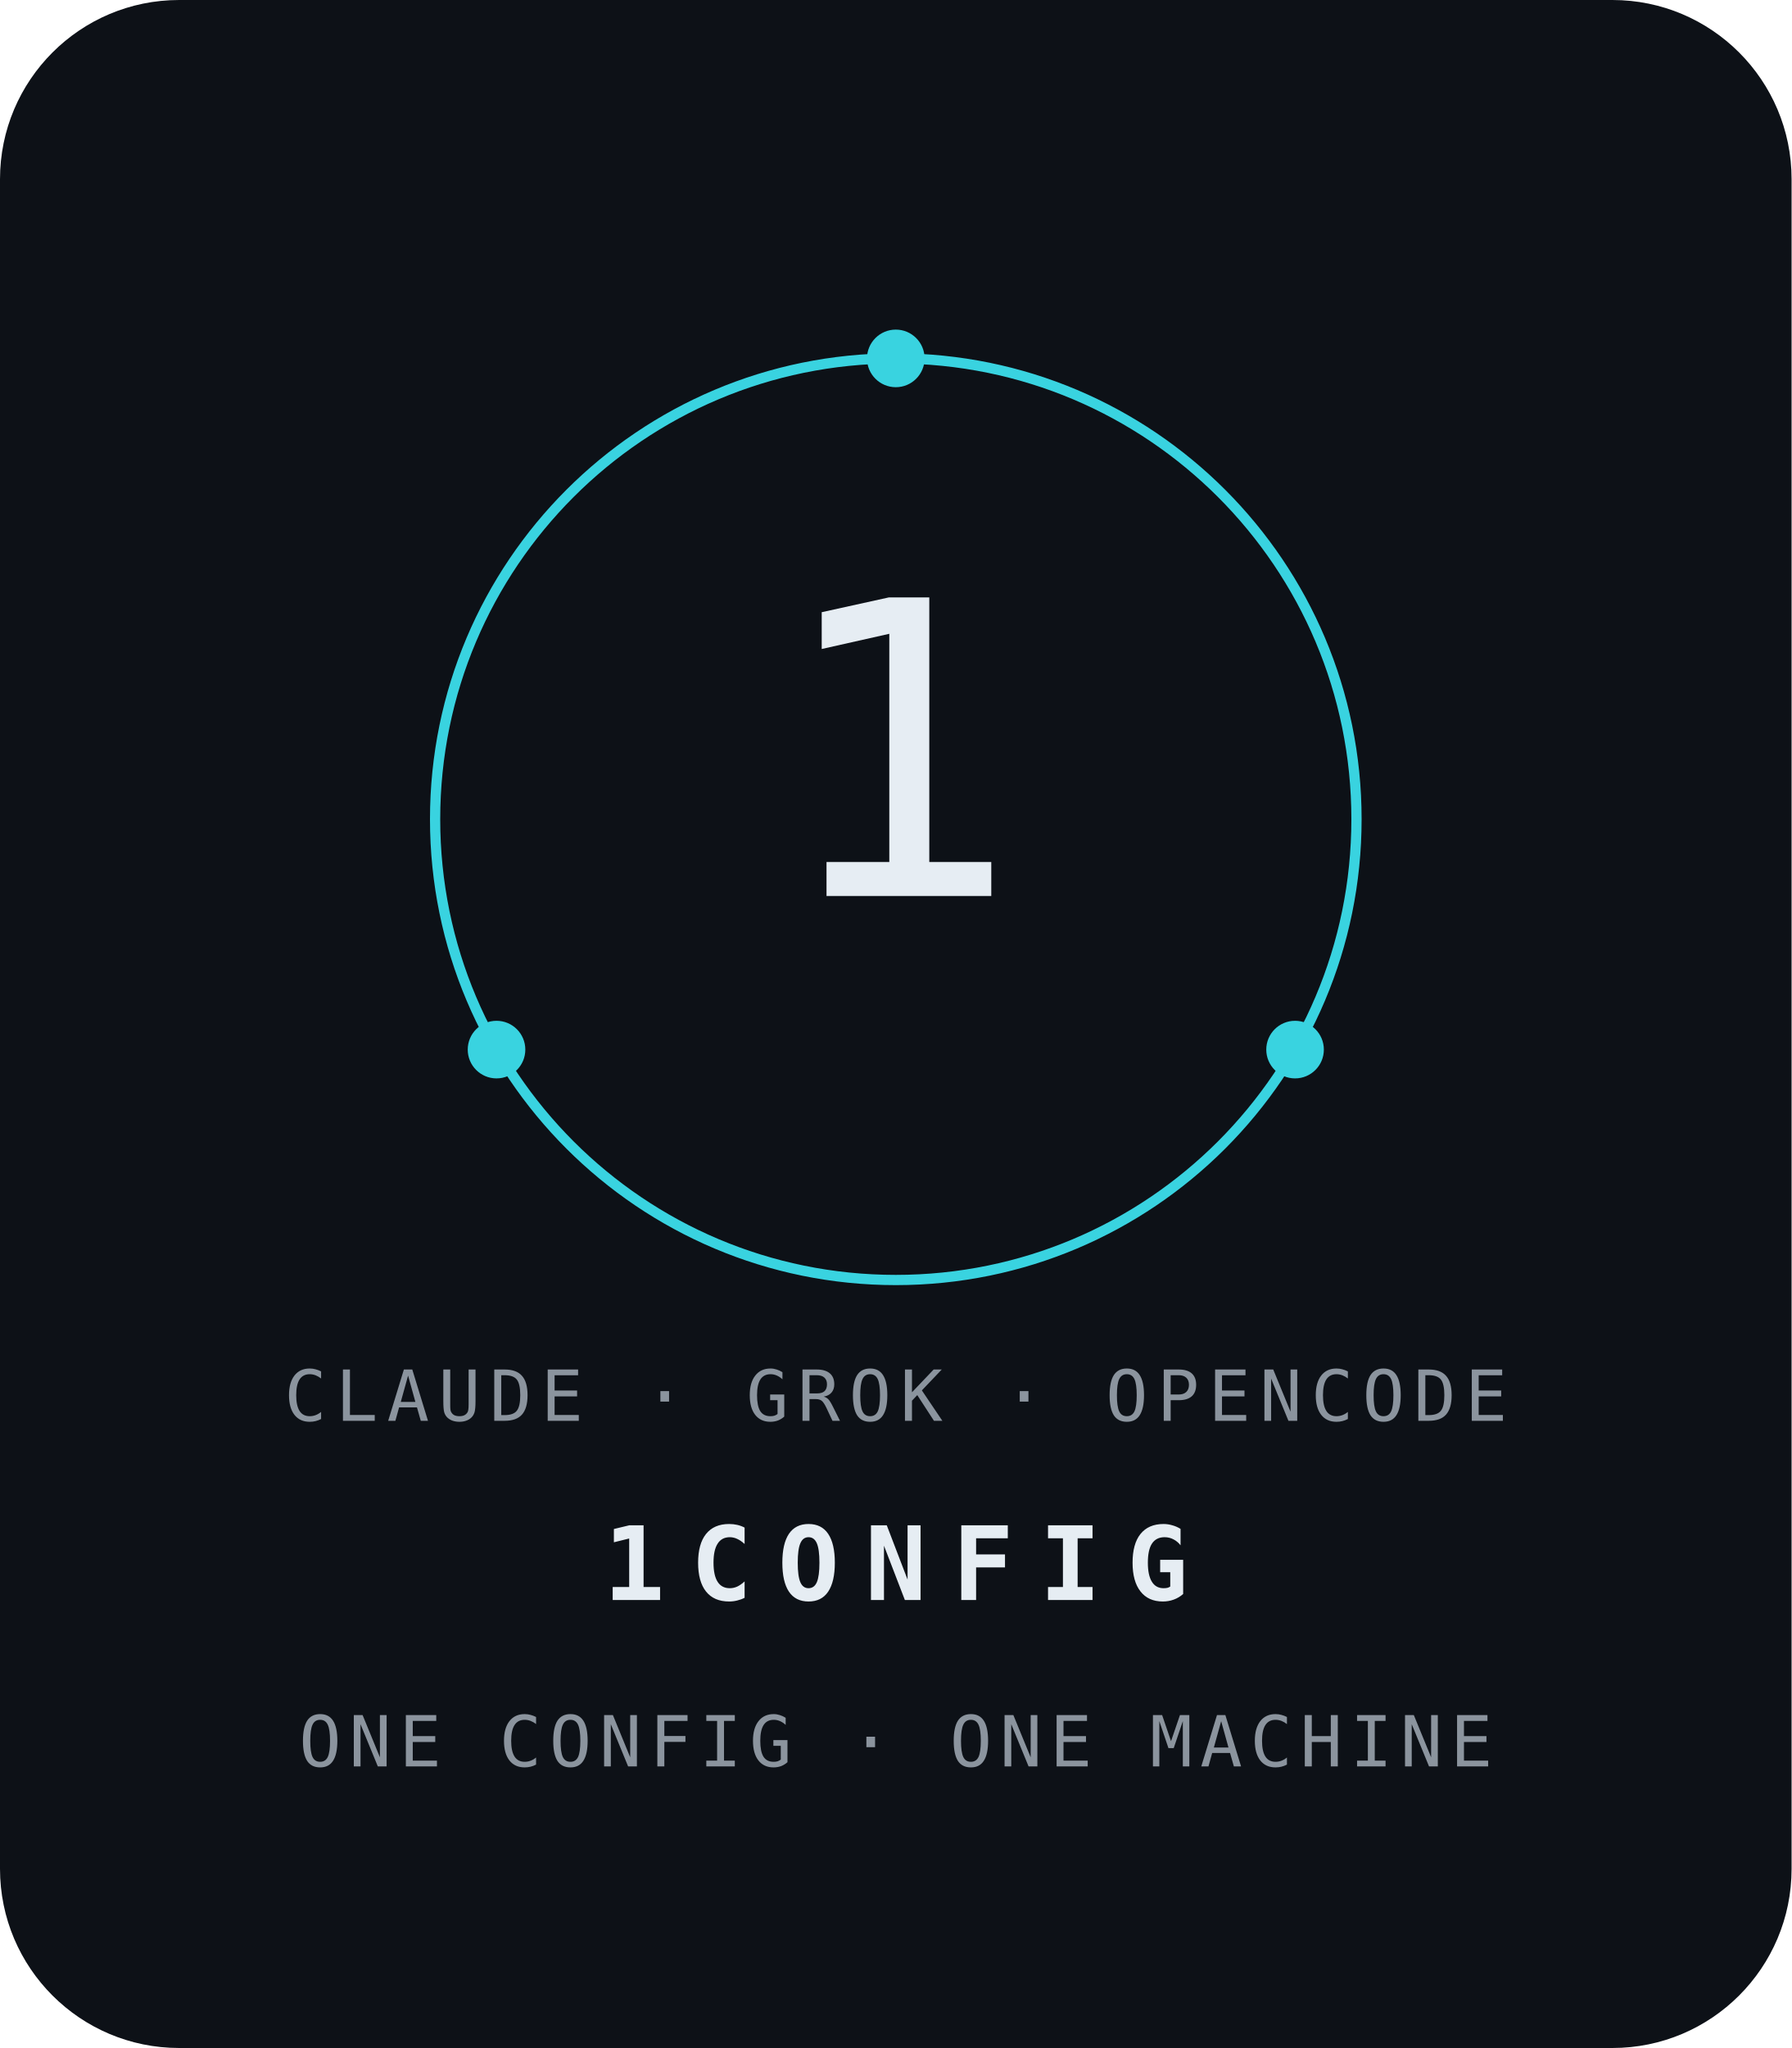
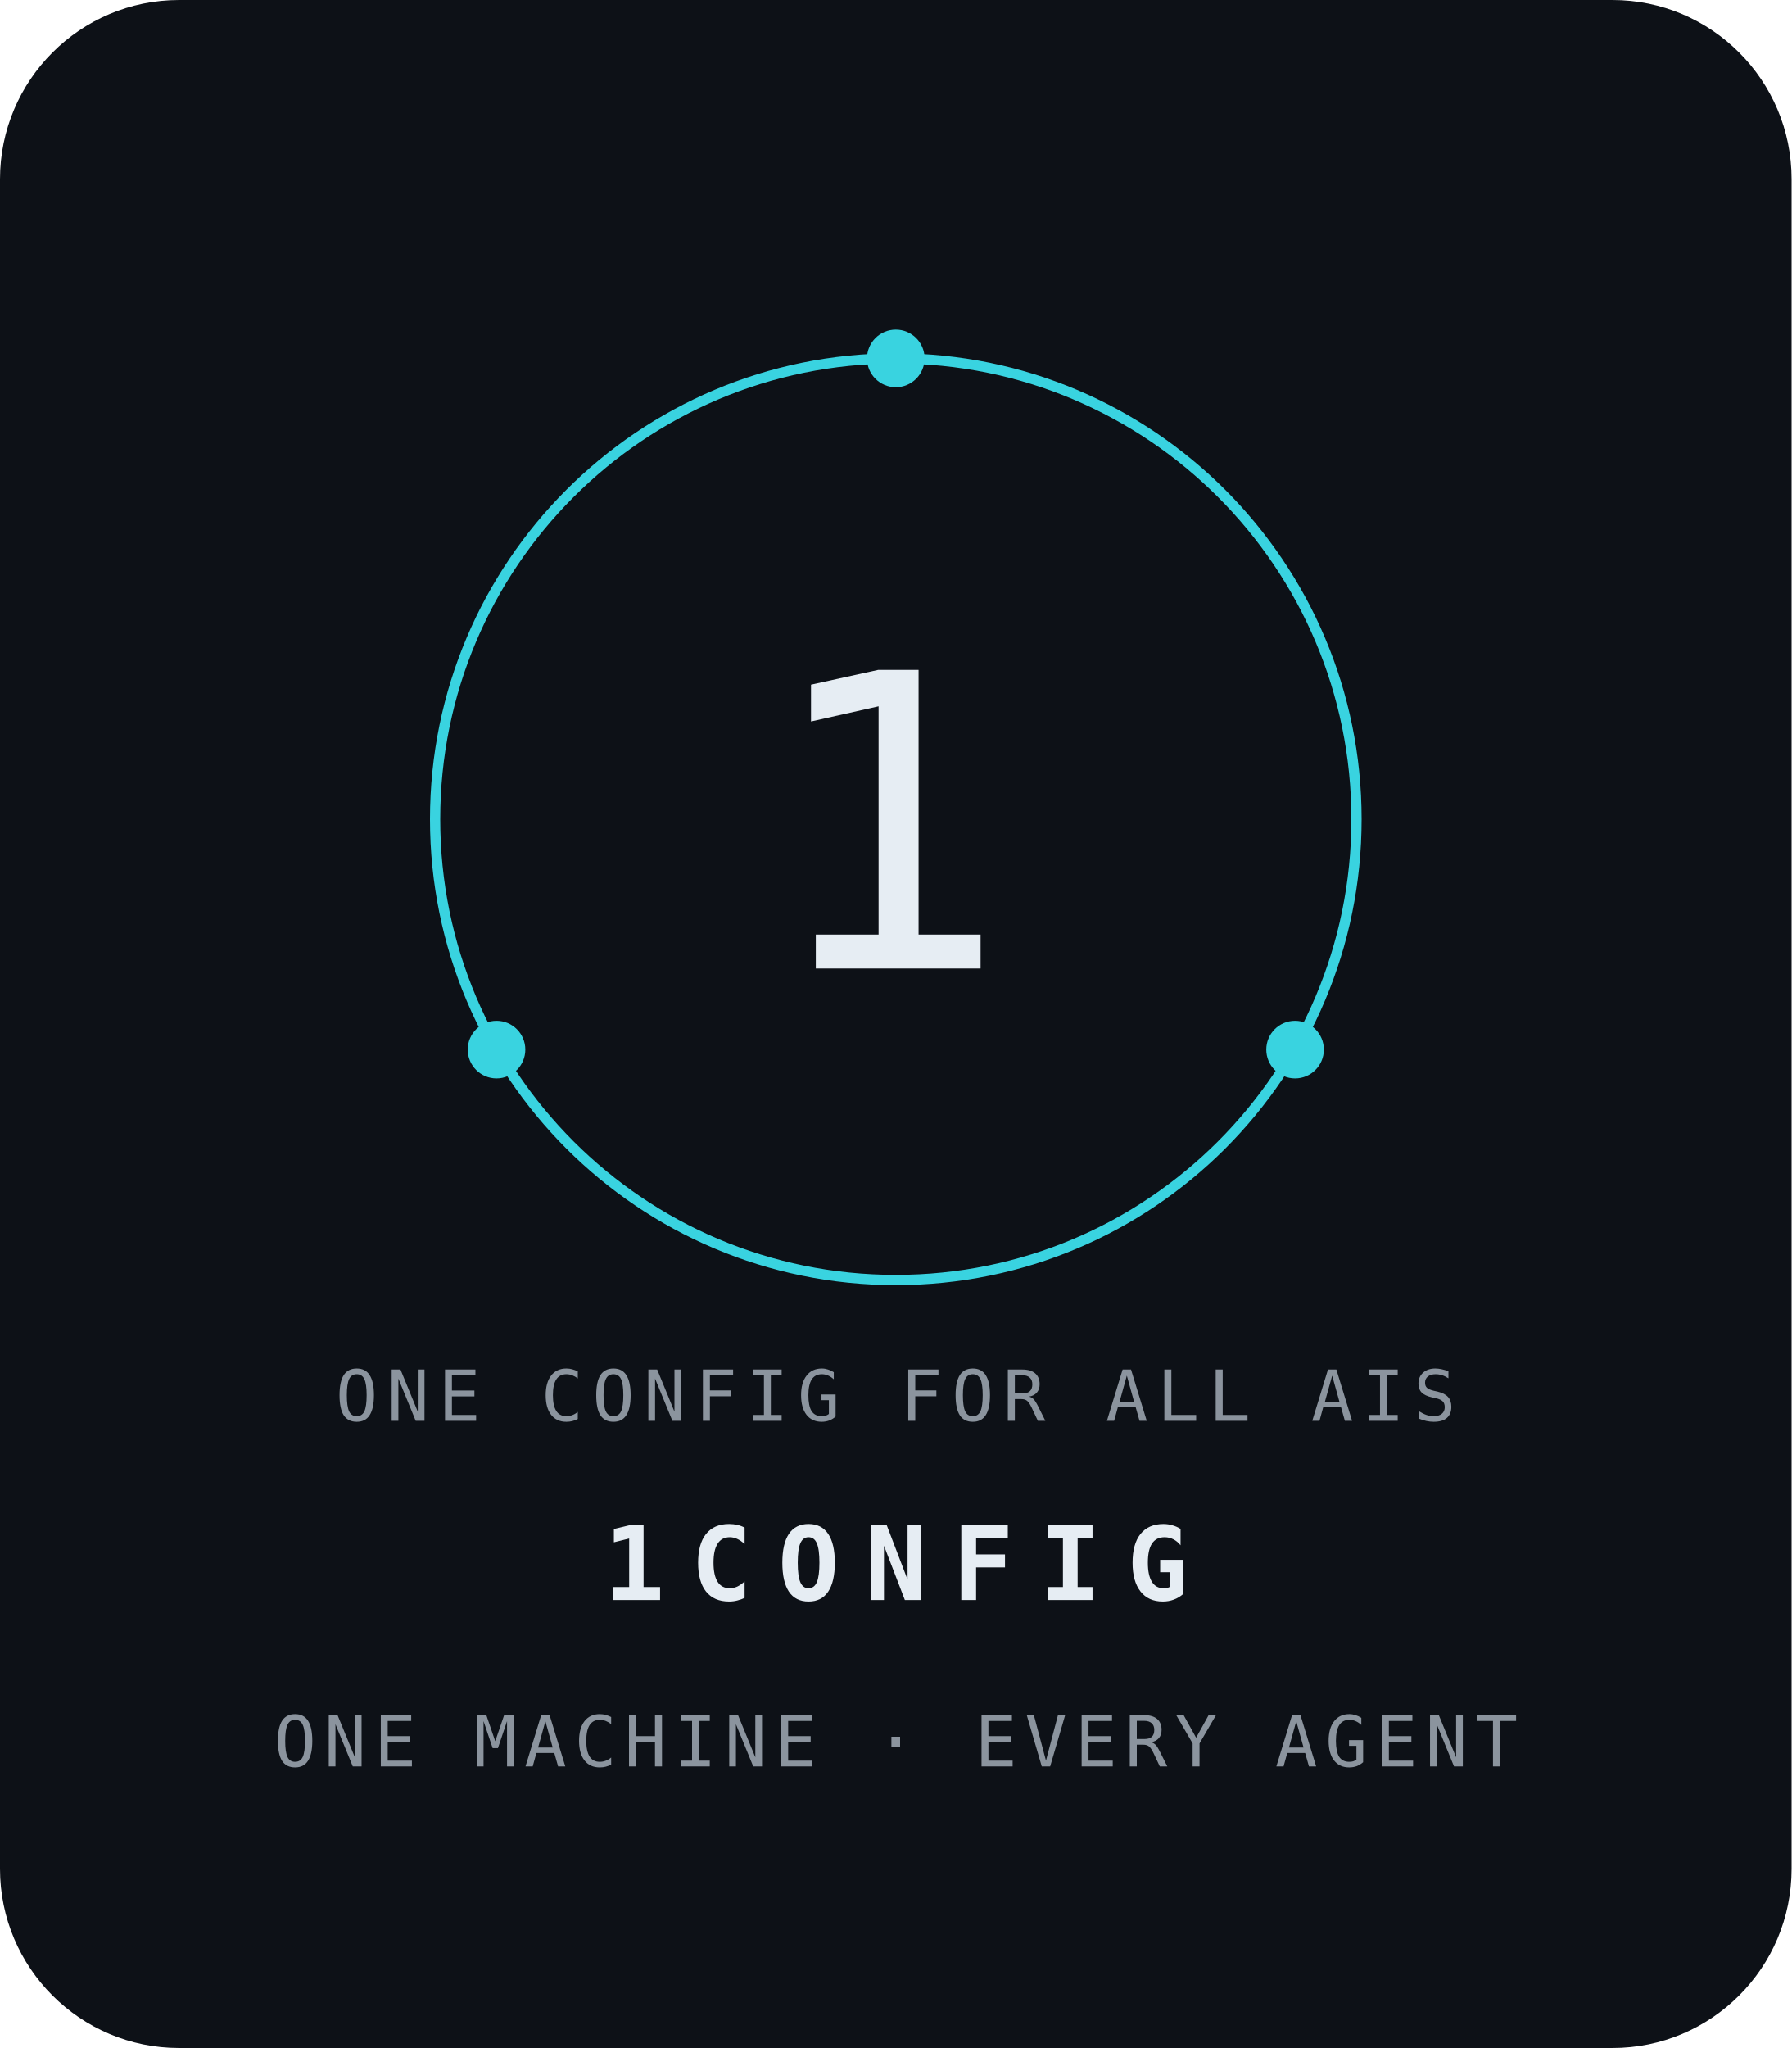
<svg xmlns="http://www.w3.org/2000/svg" width="280" height="320" viewBox="0 0 280 320" role="img" aria-label="1config mark">
  <rect width="280" height="320" rx="28" fill="#0d1117" />
  <circle cx="140" cy="128" r="72" fill="none" stroke="#39d3e0" stroke-width="1.6" />
  <circle cx="140" cy="56" r="4.5" fill="#39d3e0" />
  <circle cx="202.4" cy="164" r="4.5" fill="#39d3e0" />
  <circle cx="77.6" cy="164" r="4.5" fill="#39d3e0" />
-   <text x="140" y="140" text-anchor="middle" fill="#e6edf3" font-family="DejaVu Sans Mono, ui-monospace, monospace" font-size="64" font-weight="300">1</text>
-   <text x="140" y="222" text-anchor="middle" fill="#8b949e" font-family="DejaVu Sans Mono, ui-monospace, monospace" font-size="11" letter-spacing="1.4">CLAUDE · GROK · OPENCODE</text>
+   <path d="M127.5 146.02H137.31V110.36L126.75 112.73V106.98L137.25 104.67H143.56V146.02H153.25V151.33H127.5Z" fill="#e6edf3" />
+   <text x="140" y="222" text-anchor="middle" fill="#8b949e" font-family="DejaVu Sans Mono, ui-monospace, monospace" font-size="11" letter-spacing="1.4">ONE CONFIG FOR ALL AIS</text>
  <text x="140" y="250" text-anchor="middle" fill="#e6edf3" font-family="DejaVu Sans Mono, ui-monospace, monospace" font-size="16" font-weight="700" letter-spacing="4">1CONFIG</text>
-   <text x="140" y="276" text-anchor="middle" fill="#8b949e" font-family="DejaVu Sans Mono, ui-monospace, monospace" font-size="11" letter-spacing="1.2">ONE CONFIG · ONE MACHINE</text>
+   <text x="140" y="276" text-anchor="middle" fill="#8b949e" font-family="DejaVu Sans Mono, ui-monospace, monospace" font-size="11" letter-spacing="1.2">ONE MACHINE · EVERY AGENT</text>
</svg>
